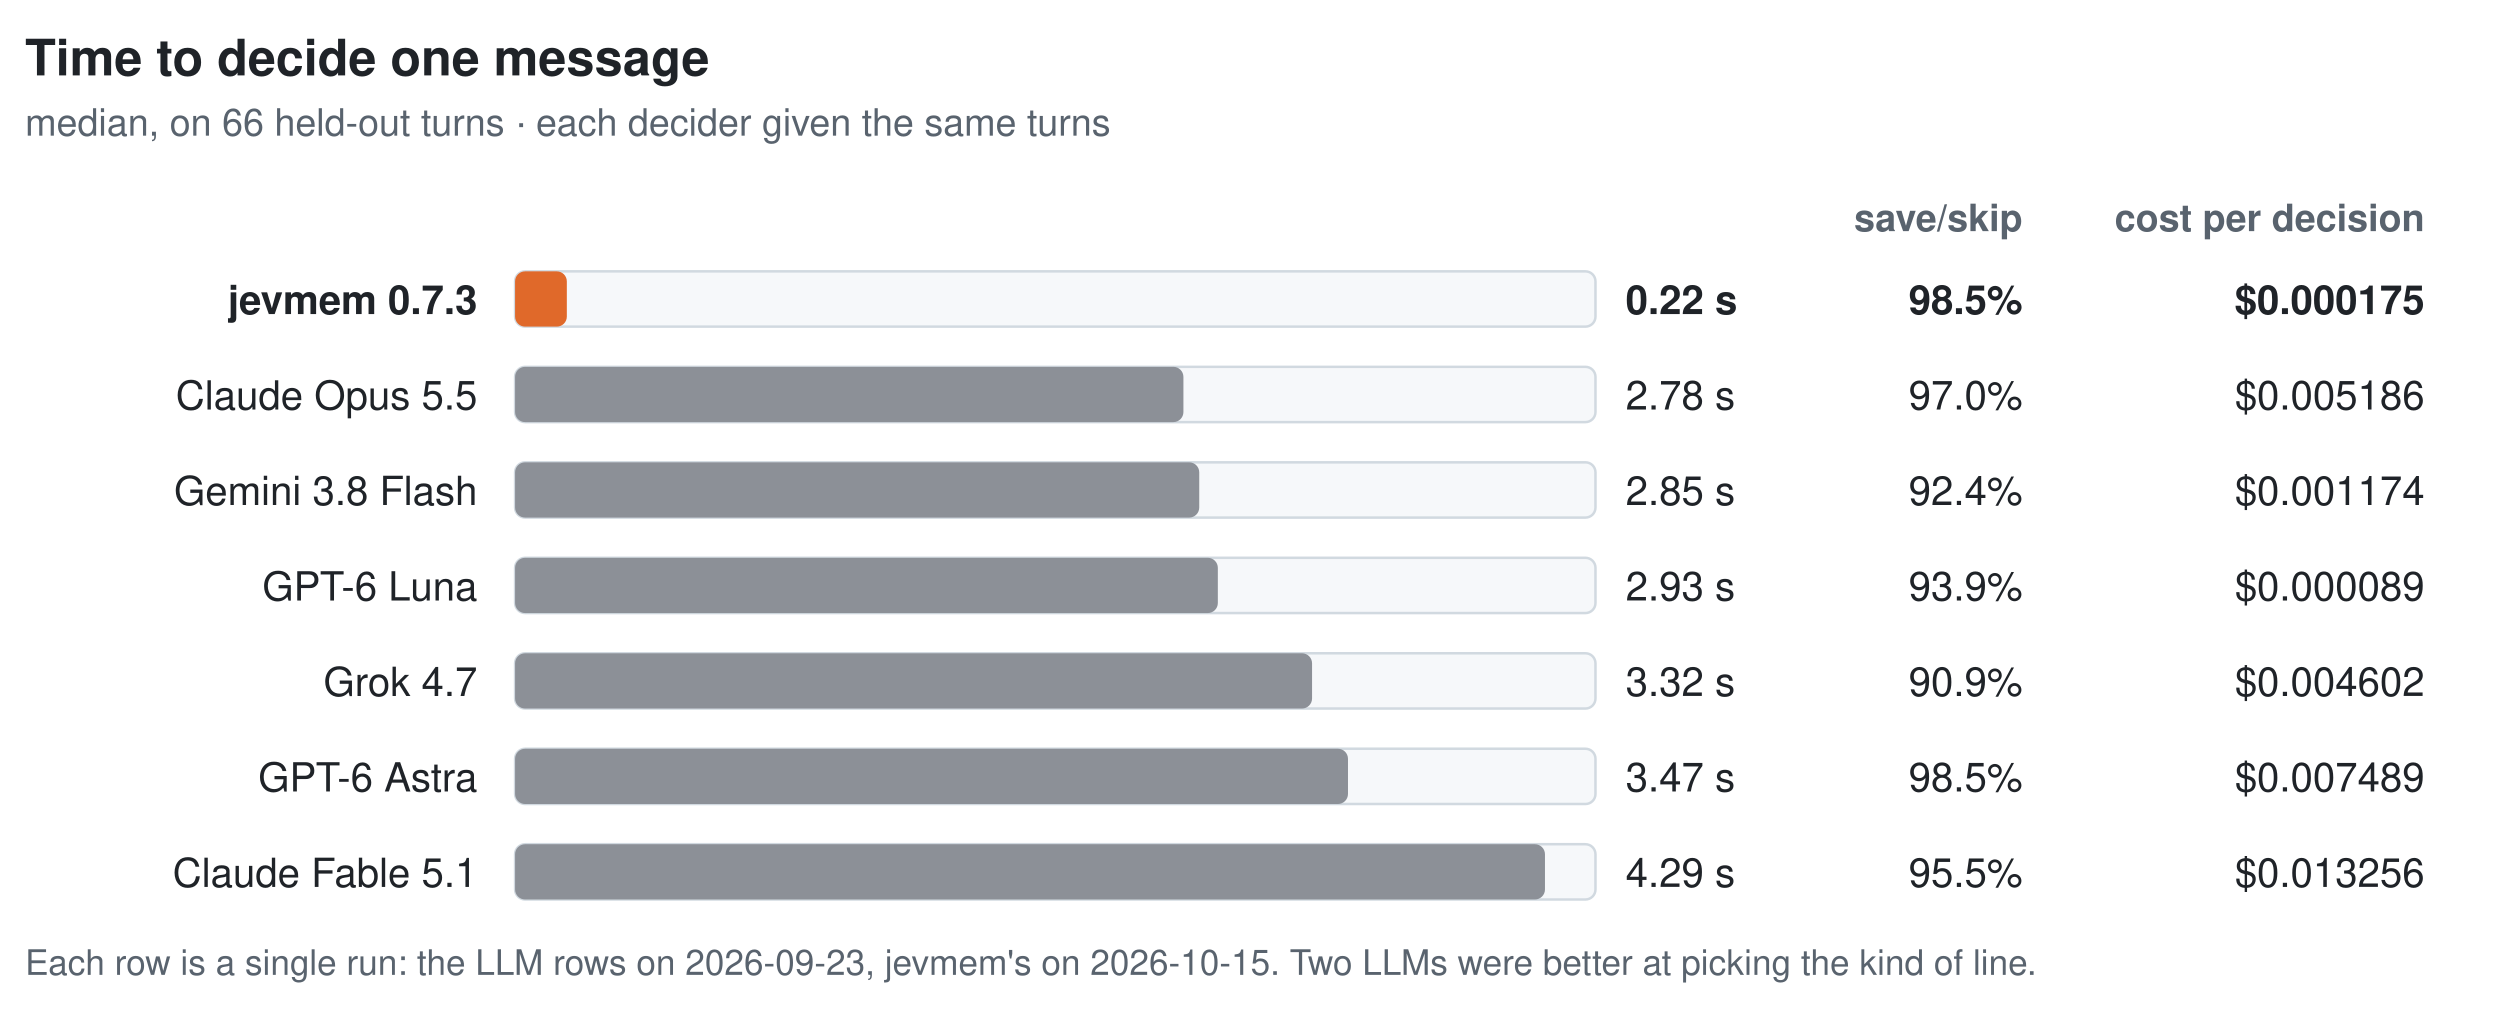
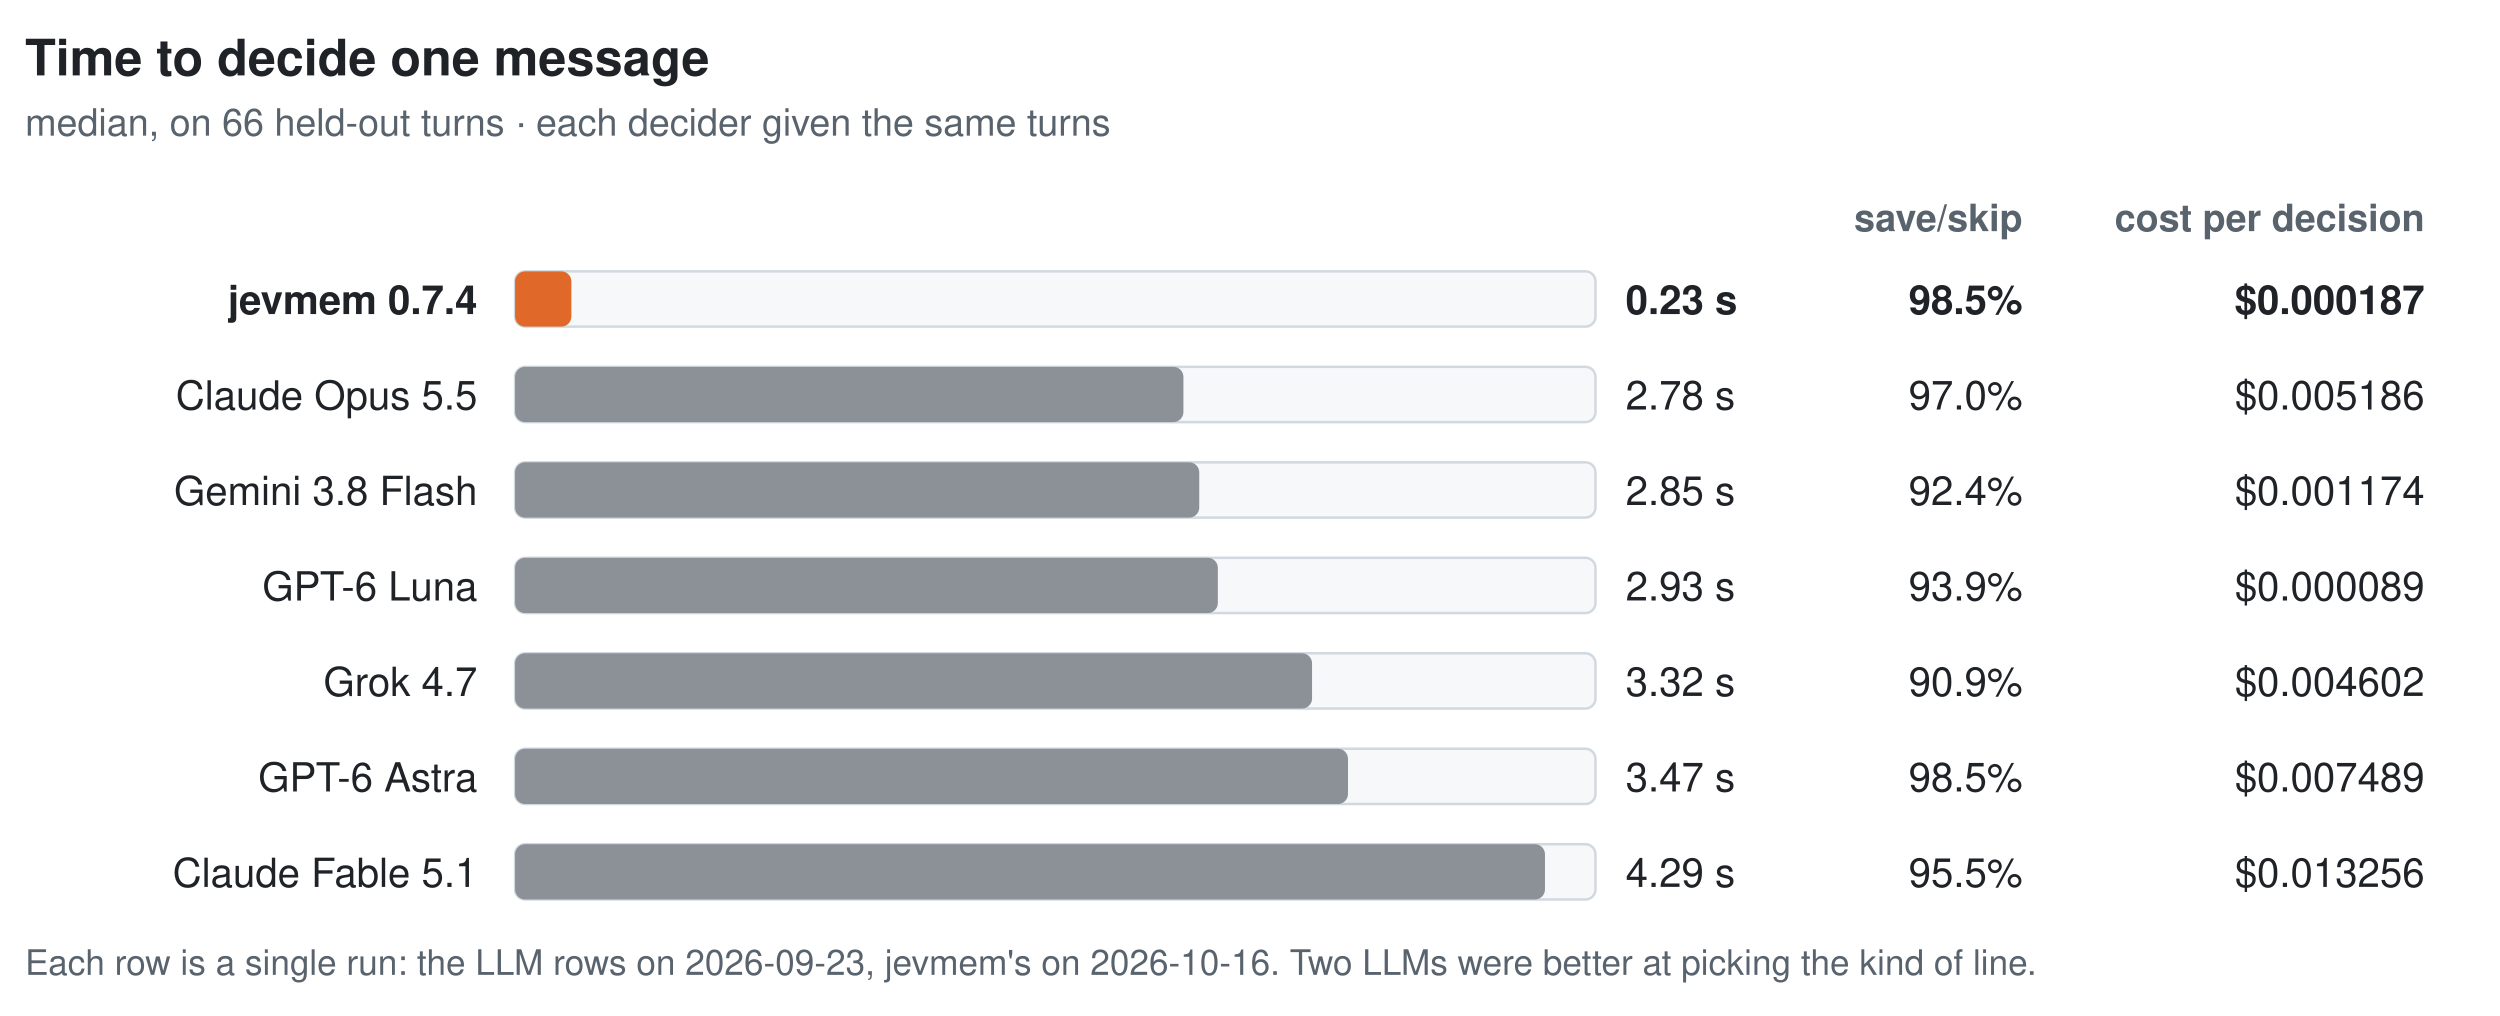
- <svg xmlns="http://www.w3.org/2000/svg" viewBox="0 0 995 404" width="995" height="404" role="img" aria-label="Median time to decide one message on 66 held-out turns: jevmem 0.22 s, six current LLMs 2.78 to 4.29 s; save/skip accuracy and cost per decision alongside.">
+ <svg xmlns="http://www.w3.org/2000/svg" viewBox="0 0 995 404" width="995" height="404" role="img" aria-label="Median time to decide one message on 66 held-out turns: jevmem 0.23 s, six current LLMs 2.78 to 4.29 s; save/skip accuracy and cost per decision alongside.">
  <text x="10" y="30" font-family="-apple-system, BlinkMacSystemFont, 'Segoe UI', Helvetica, Arial, sans-serif" font-size="20" font-weight="700" fill="#1f2328" text-anchor="start">Time to decide one message</text>
  <text x="10" y="54" font-family="-apple-system, BlinkMacSystemFont, 'Segoe UI', Helvetica, Arial, sans-serif" font-size="15" font-weight="400" fill="#59636e" text-anchor="start">median, on 66 held-out turns · each decider given the same turns</text>
  <text x="805" y="92" font-family="-apple-system, BlinkMacSystemFont, 'Segoe UI', Helvetica, Arial, sans-serif" font-size="15" font-weight="600" fill="#59636e" text-anchor="end">save/skip</text>
  <text x="965" y="92" font-family="-apple-system, BlinkMacSystemFont, 'Segoe UI', Helvetica, Arial, sans-serif" font-size="15" font-weight="600" fill="#59636e" text-anchor="end">cost per decision</text>
-   <text x="190" y="125" font-family="-apple-system, BlinkMacSystemFont, 'Segoe UI', Helvetica, Arial, sans-serif" font-size="16" font-weight="600" fill="#1f2328" text-anchor="end">jevmem 0.7.3</text>
+   <text x="190" y="125" font-family="-apple-system, BlinkMacSystemFont, 'Segoe UI', Helvetica, Arial, sans-serif" font-size="16" font-weight="600" fill="#1f2328" text-anchor="end">jevmem 0.7.4</text>
  <rect x="205" y="108" width="430" height="22" rx="4" fill="#f6f8fa" stroke="#d1d9e0" stroke-width="1" />
-   <rect x="205" y="108" width="20.6" height="22" rx="4" fill="#E0692A" />
-   <text x="647" y="125" font-family="-apple-system, BlinkMacSystemFont, 'Segoe UI', Helvetica, Arial, sans-serif" font-size="16" font-weight="700" fill="#1f2328" text-anchor="start">0.22 s</text>
+   <rect x="205" y="108" width="22.4" height="22" rx="4" fill="#E0692A" />
+   <text x="647" y="125" font-family="-apple-system, BlinkMacSystemFont, 'Segoe UI', Helvetica, Arial, sans-serif" font-size="16" font-weight="700" fill="#1f2328" text-anchor="start">0.23 s</text>
  <text x="805" y="125" font-family="-apple-system, BlinkMacSystemFont, 'Segoe UI', Helvetica, Arial, sans-serif" font-size="16" font-weight="700" fill="#1f2328" text-anchor="end">98.5%</text>
-   <text x="965" y="125" font-family="-apple-system, BlinkMacSystemFont, 'Segoe UI', Helvetica, Arial, sans-serif" font-size="16" font-weight="700" fill="#1f2328" text-anchor="end">$0.000175</text>
+   <text x="965" y="125" font-family="-apple-system, BlinkMacSystemFont, 'Segoe UI', Helvetica, Arial, sans-serif" font-size="16" font-weight="700" fill="#1f2328" text-anchor="end">$0.000187</text>
  <text x="190" y="163" font-family="-apple-system, BlinkMacSystemFont, 'Segoe UI', Helvetica, Arial, sans-serif" font-size="16" font-weight="400" fill="#1f2328" text-anchor="end">Claude Opus 5.5</text>
  <rect x="205" y="146" width="430" height="22" rx="4" fill="#f6f8fa" stroke="#d1d9e0" stroke-width="1" />
  <rect x="205" y="146" width="266.0" height="22" rx="4" fill="#8c9097" />
  <text x="647" y="163" font-family="-apple-system, BlinkMacSystemFont, 'Segoe UI', Helvetica, Arial, sans-serif" font-size="16" font-weight="400" fill="#1f2328" text-anchor="start">2.78 s</text>
  <text x="805" y="163" font-family="-apple-system, BlinkMacSystemFont, 'Segoe UI', Helvetica, Arial, sans-serif" font-size="16" font-weight="400" fill="#1f2328" text-anchor="end">97.0%</text>
  <text x="965" y="163" font-family="-apple-system, BlinkMacSystemFont, 'Segoe UI', Helvetica, Arial, sans-serif" font-size="16" font-weight="400" fill="#1f2328" text-anchor="end">$0.005186</text>
  <text x="190" y="201" font-family="-apple-system, BlinkMacSystemFont, 'Segoe UI', Helvetica, Arial, sans-serif" font-size="16" font-weight="400" fill="#1f2328" text-anchor="end">Gemini 3.8 Flash</text>
  <rect x="205" y="184" width="430" height="22" rx="4" fill="#f6f8fa" stroke="#d1d9e0" stroke-width="1" />
  <rect x="205" y="184" width="272.3" height="22" rx="4" fill="#8c9097" />
  <text x="647" y="201" font-family="-apple-system, BlinkMacSystemFont, 'Segoe UI', Helvetica, Arial, sans-serif" font-size="16" font-weight="400" fill="#1f2328" text-anchor="start">2.85 s</text>
  <text x="805" y="201" font-family="-apple-system, BlinkMacSystemFont, 'Segoe UI', Helvetica, Arial, sans-serif" font-size="16" font-weight="400" fill="#1f2328" text-anchor="end">92.4%</text>
  <text x="965" y="201" font-family="-apple-system, BlinkMacSystemFont, 'Segoe UI', Helvetica, Arial, sans-serif" font-size="16" font-weight="400" fill="#1f2328" text-anchor="end">$0.001174</text>
  <text x="190" y="239" font-family="-apple-system, BlinkMacSystemFont, 'Segoe UI', Helvetica, Arial, sans-serif" font-size="16" font-weight="400" fill="#1f2328" text-anchor="end">GPT-6 Luna</text>
  <rect x="205" y="222" width="430" height="22" rx="4" fill="#f6f8fa" stroke="#d1d9e0" stroke-width="1" />
  <rect x="205" y="222" width="279.7" height="22" rx="4" fill="#8c9097" />
  <text x="647" y="239" font-family="-apple-system, BlinkMacSystemFont, 'Segoe UI', Helvetica, Arial, sans-serif" font-size="16" font-weight="400" fill="#1f2328" text-anchor="start">2.93 s</text>
  <text x="805" y="239" font-family="-apple-system, BlinkMacSystemFont, 'Segoe UI', Helvetica, Arial, sans-serif" font-size="16" font-weight="400" fill="#1f2328" text-anchor="end">93.9%</text>
  <text x="965" y="239" font-family="-apple-system, BlinkMacSystemFont, 'Segoe UI', Helvetica, Arial, sans-serif" font-size="16" font-weight="400" fill="#1f2328" text-anchor="end">$0.000089</text>
  <text x="190" y="277" font-family="-apple-system, BlinkMacSystemFont, 'Segoe UI', Helvetica, Arial, sans-serif" font-size="16" font-weight="400" fill="#1f2328" text-anchor="end">Grok 4.7</text>
  <rect x="205" y="260" width="430" height="22" rx="4" fill="#f6f8fa" stroke="#d1d9e0" stroke-width="1" />
  <rect x="205" y="260" width="317.2" height="22" rx="4" fill="#8c9097" />
  <text x="647" y="277" font-family="-apple-system, BlinkMacSystemFont, 'Segoe UI', Helvetica, Arial, sans-serif" font-size="16" font-weight="400" fill="#1f2328" text-anchor="start">3.32 s</text>
  <text x="805" y="277" font-family="-apple-system, BlinkMacSystemFont, 'Segoe UI', Helvetica, Arial, sans-serif" font-size="16" font-weight="400" fill="#1f2328" text-anchor="end">90.9%</text>
  <text x="965" y="277" font-family="-apple-system, BlinkMacSystemFont, 'Segoe UI', Helvetica, Arial, sans-serif" font-size="16" font-weight="400" fill="#1f2328" text-anchor="end">$0.004602</text>
  <text x="190" y="315" font-family="-apple-system, BlinkMacSystemFont, 'Segoe UI', Helvetica, Arial, sans-serif" font-size="16" font-weight="400" fill="#1f2328" text-anchor="end">GPT-6 Astra</text>
  <rect x="205" y="298" width="430" height="22" rx="4" fill="#f6f8fa" stroke="#d1d9e0" stroke-width="1" />
  <rect x="205" y="298" width="331.5" height="22" rx="4" fill="#8c9097" />
  <text x="647" y="315" font-family="-apple-system, BlinkMacSystemFont, 'Segoe UI', Helvetica, Arial, sans-serif" font-size="16" font-weight="400" fill="#1f2328" text-anchor="start">3.47 s</text>
  <text x="805" y="315" font-family="-apple-system, BlinkMacSystemFont, 'Segoe UI', Helvetica, Arial, sans-serif" font-size="16" font-weight="400" fill="#1f2328" text-anchor="end">98.5%</text>
  <text x="965" y="315" font-family="-apple-system, BlinkMacSystemFont, 'Segoe UI', Helvetica, Arial, sans-serif" font-size="16" font-weight="400" fill="#1f2328" text-anchor="end">$0.007489</text>
  <text x="190" y="353" font-family="-apple-system, BlinkMacSystemFont, 'Segoe UI', Helvetica, Arial, sans-serif" font-size="16" font-weight="400" fill="#1f2328" text-anchor="end">Claude Fable 5.1</text>
  <rect x="205" y="336" width="430" height="22" rx="4" fill="#f6f8fa" stroke="#d1d9e0" stroke-width="1" />
  <rect x="205" y="336" width="409.9" height="22" rx="4" fill="#8c9097" />
  <text x="647" y="353" font-family="-apple-system, BlinkMacSystemFont, 'Segoe UI', Helvetica, Arial, sans-serif" font-size="16" font-weight="400" fill="#1f2328" text-anchor="start">4.29 s</text>
  <text x="805" y="353" font-family="-apple-system, BlinkMacSystemFont, 'Segoe UI', Helvetica, Arial, sans-serif" font-size="16" font-weight="400" fill="#1f2328" text-anchor="end">95.5%</text>
  <text x="965" y="353" font-family="-apple-system, BlinkMacSystemFont, 'Segoe UI', Helvetica, Arial, sans-serif" font-size="16" font-weight="400" fill="#1f2328" text-anchor="end">$0.013256</text>
-   <text x="10" y="388" font-family="-apple-system, BlinkMacSystemFont, 'Segoe UI', Helvetica, Arial, sans-serif" font-size="14" font-weight="400" fill="#59636e" text-anchor="start">Each row is a single run: the LLM rows on 2026-09-23, jevmem's on 2026-10-15. Two LLMs were better at picking the kind of line.</text>
+   <text x="10" y="388" font-family="-apple-system, BlinkMacSystemFont, 'Segoe UI', Helvetica, Arial, sans-serif" font-size="14" font-weight="400" fill="#59636e" text-anchor="start">Each row is a single run: the LLM rows on 2026-09-23, jevmem's on 2026-10-16. Two LLMs were better at picking the kind of line.</text>
</svg>
